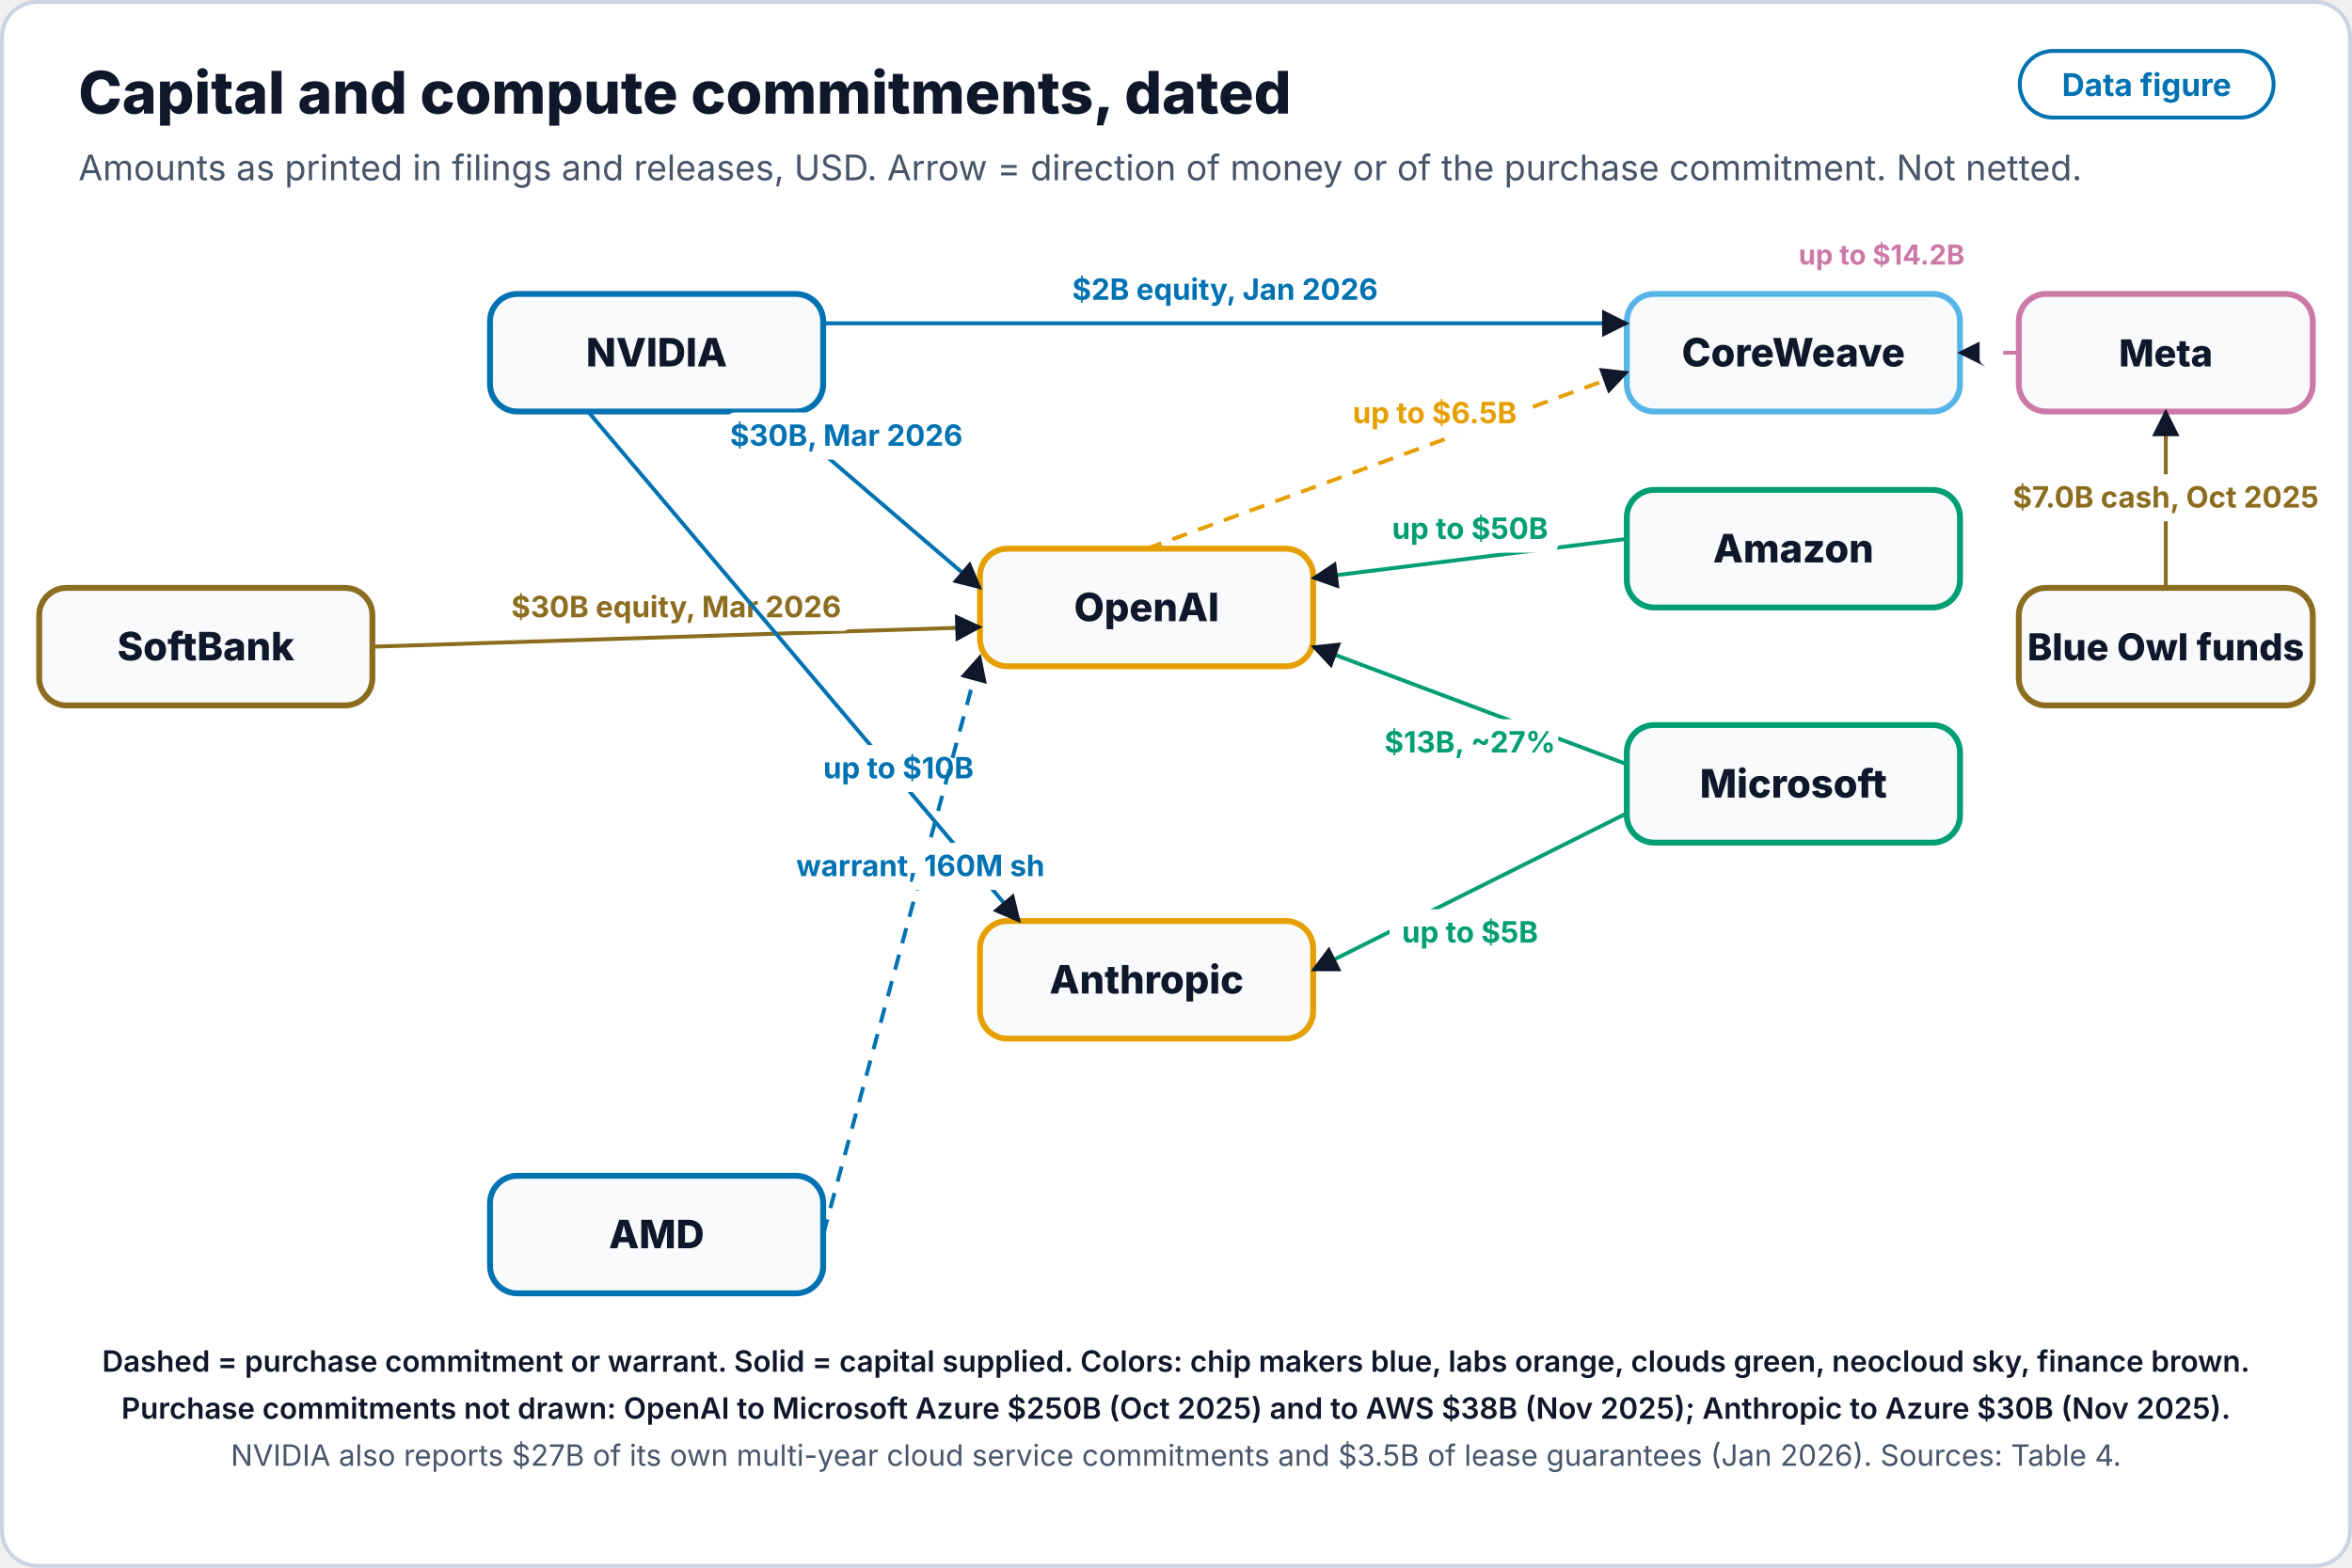
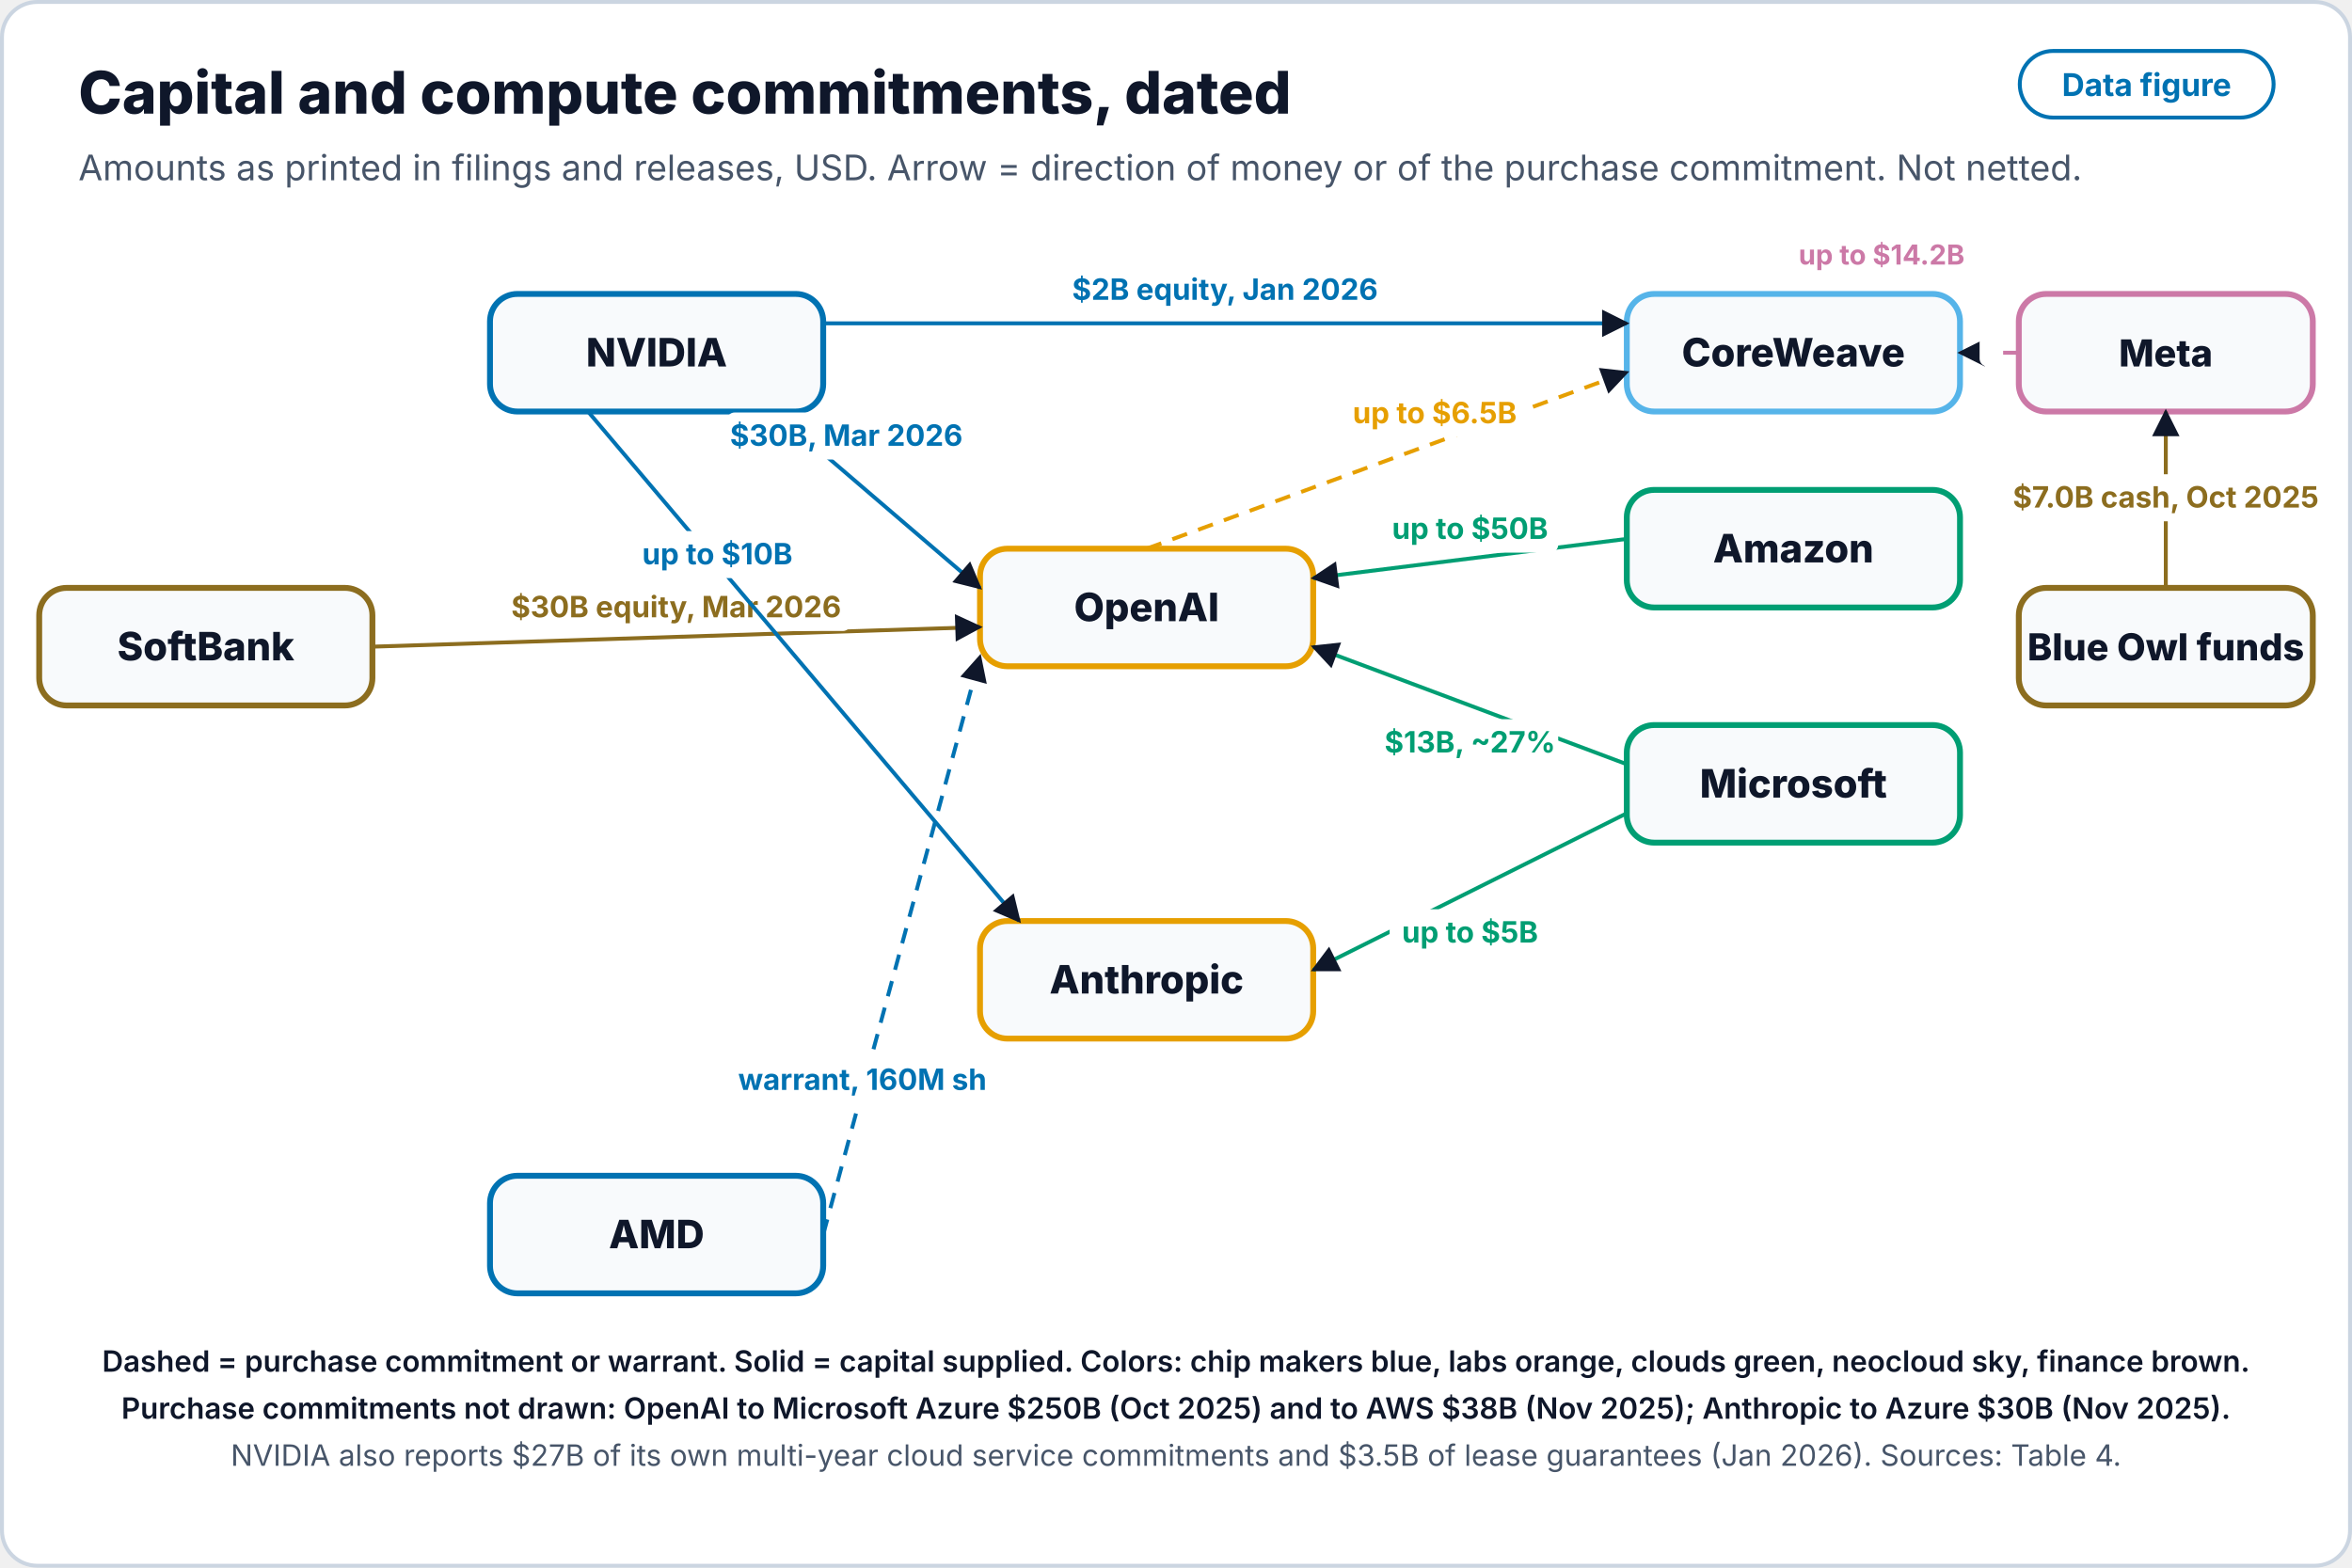
<svg xmlns="http://www.w3.org/2000/svg" width="1200" height="800" viewBox="0 0 1200 800" role="img" aria-labelledby="t d">
  <defs>
    <marker id="ah" viewBox="0 0 10 10" refX="9" refY="5" markerWidth="7" markerHeight="7" orient="auto-start-reverse">
      <path d="M0 0 L10 5 L0 10 z" fill="#0f172a" />
    </marker>
  </defs>
  <rect x="1" y="1" width="1198" height="798" rx="18" fill="#ffffff" stroke="#cbd5e1" stroke-width="2" />
  <text x="40.0" y="58.0" font-family="Inter, 'DejaVu Sans', Helvetica, Arial, sans-serif" font-size="30" font-weight="800" fill="#0f172a" text-anchor="start">Capital and compute commitments, dated</text>
  <text x="40.0" y="92.0" font-family="Inter, 'DejaVu Sans', Helvetica, Arial, sans-serif" font-size="18" font-weight="400" fill="#475569" text-anchor="start">Amounts as printed in filings and releases, USD. Arrow = direction of money or of the purchase commitment. Not netted.</text>
  <rect x="1030.5" y="26" width="129.5" height="34" rx="17" fill="none" stroke="#0072B2" stroke-width="2" />
  <text x="1095.2" y="49.0" font-family="Inter, 'DejaVu Sans', Helvetica, Arial, sans-serif" font-size="16" font-weight="700" fill="#0072B2" text-anchor="middle">Data figure</text>
  <rect x="20.0" y="300.0" width="170.0" height="60.0" rx="14" fill="#f8fafc" stroke="#8c6d1f" stroke-width="3" opacity="1" />
  <text x="105.0" y="337.0" font-family="Inter, 'DejaVu Sans', Helvetica, Arial, sans-serif" font-size="20" font-weight="800" fill="#0f172a" text-anchor="middle">SoftBank</text>
  <rect x="250.0" y="150.0" width="170.0" height="60.0" rx="14" fill="#f8fafc" stroke="#0072B2" stroke-width="3" opacity="1" />
  <text x="335.0" y="187.0" font-family="Inter, 'DejaVu Sans', Helvetica, Arial, sans-serif" font-size="20" font-weight="800" fill="#0f172a" text-anchor="middle">NVIDIA</text>
  <rect x="250.0" y="600.0" width="170.0" height="60.0" rx="14" fill="#f8fafc" stroke="#0072B2" stroke-width="3" opacity="1" />
  <text x="335.0" y="637.0" font-family="Inter, 'DejaVu Sans', Helvetica, Arial, sans-serif" font-size="20" font-weight="800" fill="#0f172a" text-anchor="middle">AMD</text>
  <rect x="500.0" y="280.0" width="170.0" height="60.0" rx="14" fill="#f8fafc" stroke="#E69F00" stroke-width="3" opacity="1" />
  <text x="585.0" y="317.0" font-family="Inter, 'DejaVu Sans', Helvetica, Arial, sans-serif" font-size="20" font-weight="800" fill="#0f172a" text-anchor="middle">OpenAI</text>
  <rect x="500.0" y="470.0" width="170.0" height="60.0" rx="14" fill="#f8fafc" stroke="#E69F00" stroke-width="3" opacity="1" />
  <text x="585.0" y="507.0" font-family="Inter, 'DejaVu Sans', Helvetica, Arial, sans-serif" font-size="20" font-weight="800" fill="#0f172a" text-anchor="middle">Anthropic</text>
  <rect x="830.0" y="150.0" width="170.0" height="60.0" rx="14" fill="#f8fafc" stroke="#56B4E9" stroke-width="3" opacity="1" />
  <text x="915.0" y="187.0" font-family="Inter, 'DejaVu Sans', Helvetica, Arial, sans-serif" font-size="20" font-weight="800" fill="#0f172a" text-anchor="middle">CoreWeave</text>
  <rect x="830.0" y="250.0" width="170.0" height="60.0" rx="14" fill="#f8fafc" stroke="#009E73" stroke-width="3" opacity="1" />
  <text x="915.0" y="287.0" font-family="Inter, 'DejaVu Sans', Helvetica, Arial, sans-serif" font-size="20" font-weight="800" fill="#0f172a" text-anchor="middle">Amazon</text>
  <rect x="830.0" y="370.0" width="170.0" height="60.0" rx="14" fill="#f8fafc" stroke="#009E73" stroke-width="3" opacity="1" />
  <text x="915.0" y="407.0" font-family="Inter, 'DejaVu Sans', Helvetica, Arial, sans-serif" font-size="20" font-weight="800" fill="#0f172a" text-anchor="middle">Microsoft</text>
  <rect x="1030.0" y="150.0" width="150.0" height="60.0" rx="14" fill="#f8fafc" stroke="#CC79A7" stroke-width="3" opacity="1" />
  <text x="1105.0" y="187.0" font-family="Inter, 'DejaVu Sans', Helvetica, Arial, sans-serif" font-size="19" font-weight="800" fill="#0f172a" text-anchor="middle">Meta</text>
  <rect x="1030.0" y="300.0" width="150.0" height="60.0" rx="14" fill="#f8fafc" stroke="#8c6d1f" stroke-width="3" opacity="1" />
  <text x="1105.0" y="337.0" font-family="Inter, 'DejaVu Sans', Helvetica, Arial, sans-serif" font-size="19" font-weight="800" fill="#0f172a" text-anchor="middle">Blue Owl funds</text>
  <line x1="190.0" y1="330.0" x2="500.0" y2="320.0" stroke="#8c6d1f" stroke-width="2" marker-end="url(#ah)" />
  <rect x="256.0" y="298.0" width="178.0" height="24.0" rx="4" fill="#ffffff" stroke="none" stroke-width="0" opacity="1" />
  <text x="345.0" y="315.0" font-family="Inter, 'DejaVu Sans', Helvetica, Arial, sans-serif" font-size="15" font-weight="700" fill="#8c6d1f" text-anchor="middle">$30B equity, Mar 2026</text>
  <line x1="395.0" y1="210.0" x2="500.0" y2="300.0" stroke="#0072B2" stroke-width="2" marker-end="url(#ah)" />
  <rect x="370.8" y="210.5" width="122.0" height="24.0" rx="4" fill="#ffffff" stroke="none" stroke-width="0" opacity="1" />
  <text x="431.8" y="227.5" font-family="Inter, 'DejaVu Sans', Helvetica, Arial, sans-serif" font-size="15" font-weight="700" fill="#0072B2" text-anchor="middle">$30B, Mar 2026</text>
  <line x1="300.0" y1="210.0" x2="520.0" y2="470.0" stroke="#0072B2" stroke-width="2" marker-end="url(#ah)" />
-   <rect x="413.4" y="380.2" width="90.0" height="24.0" rx="4" fill="#ffffff" stroke="none" stroke-width="0" opacity="1" />
-   <text x="458.4" y="397.2" font-family="Inter, 'DejaVu Sans', Helvetica, Arial, sans-serif" font-size="15" font-weight="700" fill="#0072B2" text-anchor="middle">up to $10B</text>
+   <rect x="321.0" y="271.0" width="90.0" height="24.0" rx="4" fill="#ffffff" stroke="none" stroke-width="0" opacity="1" />
+   <text x="366.0" y="288.0" font-family="Inter, 'DejaVu Sans', Helvetica, Arial, sans-serif" font-size="15" font-weight="700" fill="#0072B2" text-anchor="middle">up to $10B</text>
  <line x1="420.0" y1="630.0" x2="500.0" y2="335.0" stroke="#0072B2" stroke-width="2" stroke-dasharray="8 6" marker-end="url(#ah)" />
-   <rect x="400.6" y="430.1" width="138.0" height="24.0" rx="4" fill="#ffffff" stroke="none" stroke-width="0" opacity="1" />
-   <text x="469.6" y="447.1" font-family="Inter, 'DejaVu Sans', Helvetica, Arial, sans-serif" font-size="15" font-weight="700" fill="#0072B2" text-anchor="middle">warrant, 160M sh</text>
+   <rect x="371.0" y="539.2" width="138.0" height="24.0" rx="4" fill="#ffffff" stroke="none" stroke-width="0" opacity="1" />
+   <text x="440.0" y="556.2" font-family="Inter, 'DejaVu Sans', Helvetica, Arial, sans-serif" font-size="15" font-weight="700" fill="#0072B2" text-anchor="middle">warrant, 160M sh</text>
  <line x1="420.0" y1="165.0" x2="830.0" y2="165.0" stroke="#0072B2" stroke-width="2" marker-end="url(#ah)" />
  <rect x="540.0" y="136.0" width="170.0" height="24.0" rx="4" fill="#ffffff" stroke="none" stroke-width="0" opacity="1" />
  <text x="625.0" y="153.0" font-family="Inter, 'DejaVu Sans', Helvetica, Arial, sans-serif" font-size="15" font-weight="700" fill="#0072B2" text-anchor="middle">$2B equity, Jan 2026</text>
  <line x1="830.0" y1="275.0" x2="670.0" y2="295.0" stroke="#009E73" stroke-width="2" marker-end="url(#ah)" />
  <rect x="705.0" y="258.0" width="90.0" height="24.0" rx="4" fill="#ffffff" stroke="none" stroke-width="0" opacity="1" />
  <text x="750.0" y="275.0" font-family="Inter, 'DejaVu Sans', Helvetica, Arial, sans-serif" font-size="15" font-weight="700" fill="#009E73" text-anchor="middle">up to $50B</text>
  <line x1="830.0" y1="390.0" x2="670.0" y2="330.0" stroke="#009E73" stroke-width="2" marker-end="url(#ah)" />
  <rect x="705.0" y="367.0" width="90.0" height="24.0" rx="4" fill="#ffffff" stroke="none" stroke-width="0" opacity="1" />
  <text x="750.0" y="384.0" font-family="Inter, 'DejaVu Sans', Helvetica, Arial, sans-serif" font-size="15" font-weight="700" fill="#009E73" text-anchor="middle">$13B, ~27%</text>
  <line x1="830.0" y1="415.0" x2="670.0" y2="495.0" stroke="#009E73" stroke-width="2" marker-end="url(#ah)" />
  <rect x="709.0" y="464.0" width="82.0" height="24.0" rx="4" fill="#ffffff" stroke="none" stroke-width="0" opacity="1" />
  <text x="750.0" y="481.0" font-family="Inter, 'DejaVu Sans', Helvetica, Arial, sans-serif" font-size="15" font-weight="700" fill="#009E73" text-anchor="middle">up to $5B</text>
  <line x1="585.0" y1="280.0" x2="830.0" y2="190.0" stroke="#E69F00" stroke-width="2" stroke-dasharray="8 6" marker-end="url(#ah)" />
  <rect x="683.0" y="199.0" width="98.0" height="24.0" rx="4" fill="#ffffff" stroke="none" stroke-width="0" opacity="1" />
  <text x="732.0" y="216.0" font-family="Inter, 'DejaVu Sans', Helvetica, Arial, sans-serif" font-size="15" font-weight="700" fill="#E69F00" text-anchor="middle">up to $6.5B</text>
  <line x1="1030.0" y1="180.0" x2="1000.0" y2="180.0" stroke="#CC79A7" stroke-width="2" stroke-dasharray="8 6" marker-end="url(#ah)" />
  <rect x="1010.0" y="163.0" width="10.0" height="24.0" rx="4" fill="#ffffff" stroke="none" stroke-width="0" opacity="1" />
  <text x="1015.0" y="180.0" font-family="Inter, 'DejaVu Sans', Helvetica, Arial, sans-serif" font-size="15" font-weight="700" fill="#CC79A7" text-anchor="middle" />
  <text x="960.0" y="135.0" font-family="Inter, 'DejaVu Sans', Helvetica, Arial, sans-serif" font-size="14" font-weight="700" fill="#CC79A7" text-anchor="middle">up to $14.2B</text>
  <line x1="1105.0" y1="300.0" x2="1105.0" y2="210.0" stroke="#8c6d1f" stroke-width="2" marker-end="url(#ah)" />
  <rect x="1020.0" y="242.0" width="170.0" height="24.0" rx="4" fill="#ffffff" stroke="none" stroke-width="0" opacity="1" />
  <text x="1105.0" y="259.0" font-family="Inter, 'DejaVu Sans', Helvetica, Arial, sans-serif" font-size="15" font-weight="700" fill="#8c6d1f" text-anchor="middle">$7.0B cash, Oct 2025</text>
  <text x="600.0" y="700.0" font-family="Inter, 'DejaVu Sans', Helvetica, Arial, sans-serif" font-size="15" font-weight="600" fill="#0f172a" text-anchor="middle">Dashed = purchase commitment or warrant. Solid = capital supplied. Colors: chip makers blue, labs orange, clouds green, neocloud sky, finance brown.</text>
  <text x="600.0" y="724.0" font-family="Inter, 'DejaVu Sans', Helvetica, Arial, sans-serif" font-size="15" font-weight="600" fill="#0f172a" text-anchor="middle">Purchase commitments not drawn: OpenAI to Microsoft Azure $250B (Oct 2025) and to AWS $38B (Nov 2025); Anthropic to Azure $30B (Nov 2025).</text>
  <text x="600.0" y="748.0" font-family="Inter, 'DejaVu Sans', Helvetica, Arial, sans-serif" font-size="15" font-weight="400" fill="#475569" text-anchor="middle">NVIDIA also reports $27B of its own multi-year cloud service commitments and $3.5B of lease guarantees (Jan 2026). Sources: Table 4.</text>
</svg>
